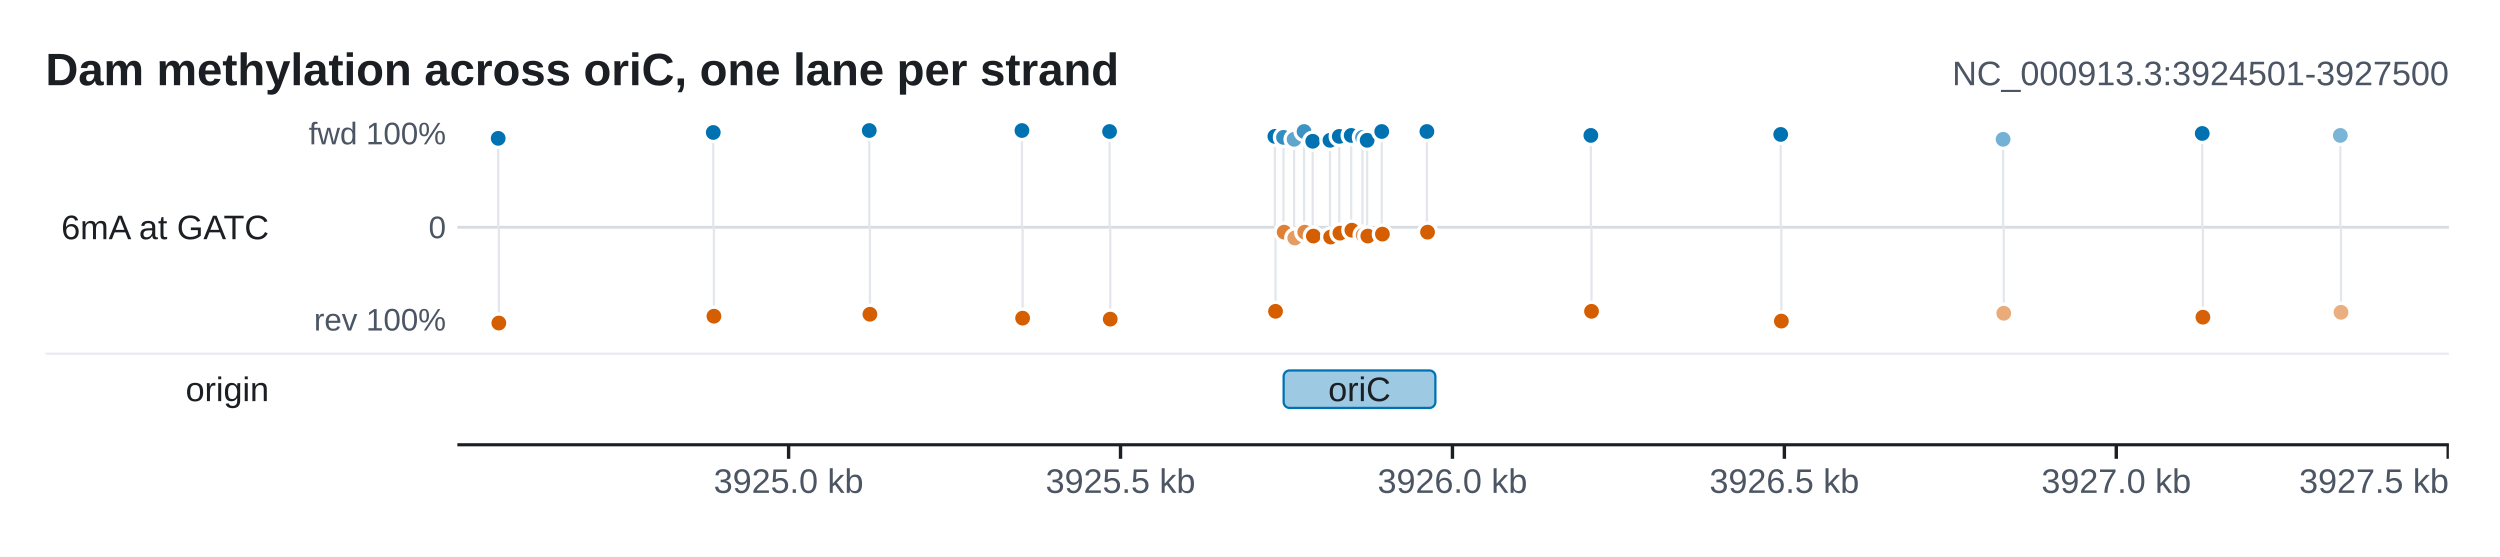
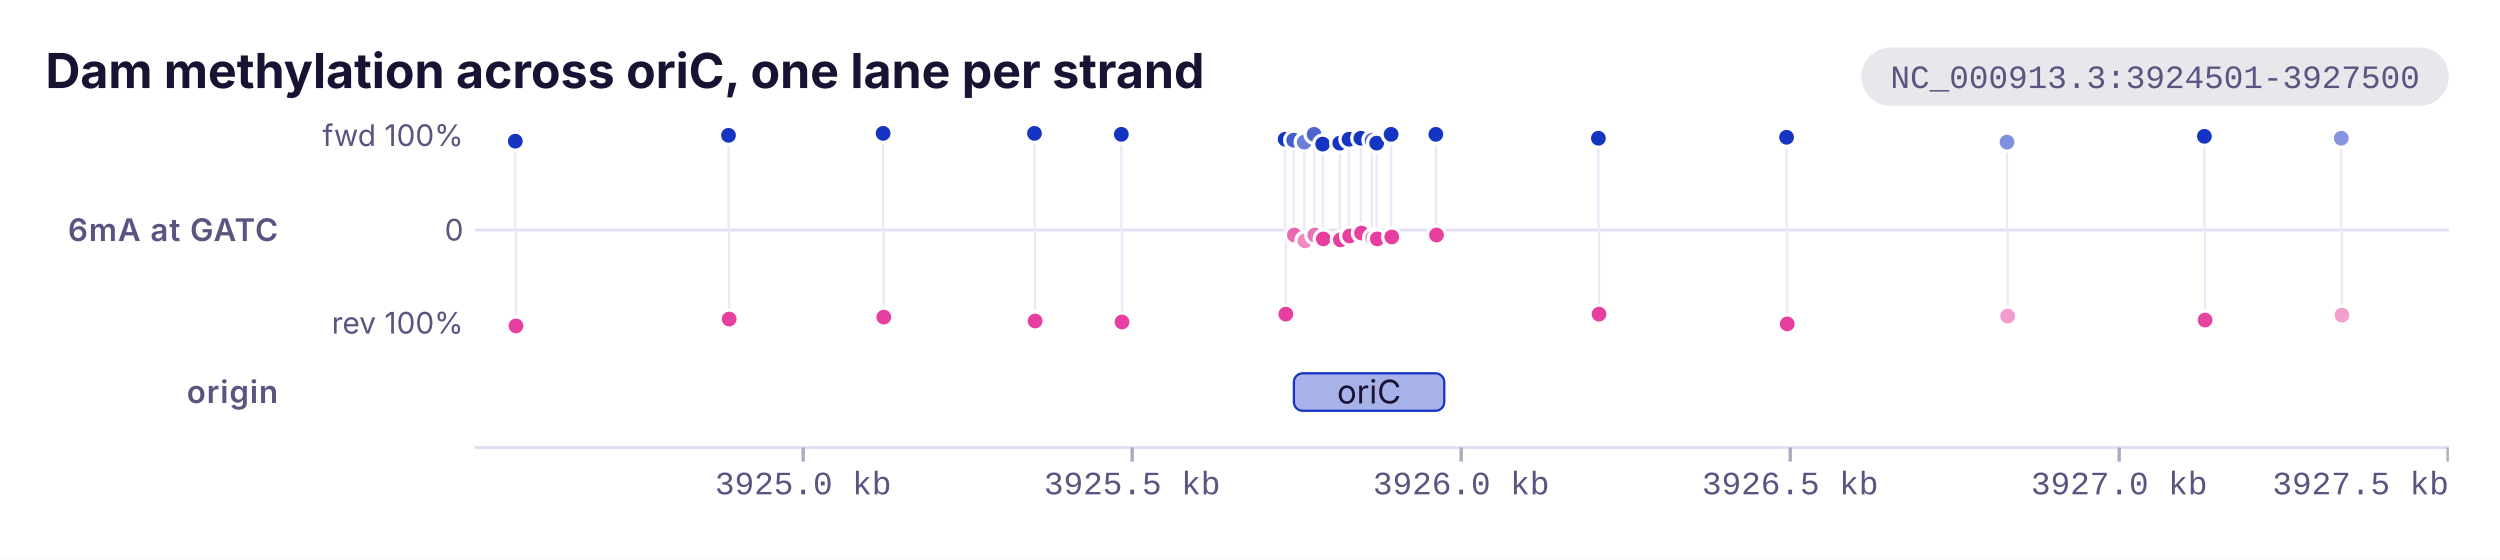
- <svg xmlns="http://www.w3.org/2000/svg" width="880" height="196" viewBox="0 0 880 196" font-family="Liberation Sans, Arial, Helvetica, sans-serif" role="img" aria-labelledby="karyon-title karyon-desc">
+ <svg xmlns="http://www.w3.org/2000/svg" width="880" height="197" viewBox="0 0 880 197" font-family="Inter, Liberation Sans, Arial, Helvetica, sans-serif" role="img" aria-labelledby="karyon-title karyon-desc">
  <defs>
    <clipPath id="karyon-clip-0">
-       <rect x="104.688" y="42" width="757.312" height="76" />
+       <rect x="107.891" y="43" width="754.109" height="76" />
    </clipPath>
    <clipPath id="karyon-clip-1">
-       <rect x="160.989" y="130" width="701.011" height="14" />
+       <rect x="167.142" y="131" width="694.859" height="14" />
    </clipPath>
    <clipPath id="karyon-clip-2">
-       <rect x="160.989" y="156" width="701.011" height="26" />
+       <rect x="167.142" y="157" width="694.859" height="26" />
    </clipPath>
  </defs>
-   <rect x="0" y="0" width="880" height="196" fill="#ffffff" />
-   <text x="16" y="30" fill="#1b1f23" font-size="16" text-anchor="start" font-weight="bold">Dam methylation across oriC, one lane per strand</text>
-   <text x="862" y="30" fill="#4b5563" font-size="12" text-anchor="end">NC_000913.3:3924501-3927500</text>
-   <text x="94.688" y="84.2" fill="#1b1f23" font-size="12" text-anchor="end">6mA at GATC</text>
+   <rect x="0" y="0" width="880" height="197" fill="#ffffff" />
+   <text x="16" y="31" fill="#1a1233" font-size="17" text-anchor="start" font-weight="bold">Dam methylation across oriC, one lane per strand</text>
+   <rect x="655.2" y="16.725" width="206.8" height="20.5" rx="10.25" fill="#e8e7eb" />
+   <text x="758.6" y="31" fill="#5b5480" font-size="11.5" text-anchor="middle" font-family="JetBrains Mono, Liberation Mono, Menlo, Consolas, monospace">NC_000913.3:3924501-3927500</text>
+   <text x="97.891" y="84.85" fill="#5b5480" font-size="11" text-anchor="end" font-weight="600" letter-spacing="0.03em">6mA at GATC</text>
  <g clip-path="url(#karyon-clip-0)">
-     <line x1="160.989" y1="80" x2="862" y2="80" stroke="#d7dce2" stroke-width="1" />
-     <g>
-       <line x1="175.36" y1="80" x2="175.36" y2="48.696" stroke="#e3e7eb" stroke-width="0.8" />
-       <circle cx="175.36" cy="48.696" r="3.77" fill="#ffffff" />
-       <circle cx="175.36" cy="48.696" r="2.6" fill="#0072b2" />
-     </g>
-     <g>
-       <line x1="175.593" y1="80" x2="175.593" y2="113.712" stroke="#e3e7eb" stroke-width="0.8" />
-       <circle cx="175.593" cy="113.712" r="3.77" fill="#ffffff" />
-       <circle cx="175.593" cy="113.712" r="2.6" fill="#d55e00" />
-     </g>
-     <g>
-       <line x1="251.069" y1="80" x2="251.069" y2="46.632" stroke="#e3e7eb" stroke-width="0.8" />
-       <circle cx="251.069" cy="46.632" r="3.77" fill="#ffffff" />
-       <circle cx="251.069" cy="46.632" r="2.6" fill="#0072b2" />
-     </g>
-     <g>
-       <line x1="251.303" y1="80" x2="251.303" y2="111.304" stroke="#e3e7eb" stroke-width="0.8" />
-       <circle cx="251.303" cy="111.304" r="3.77" fill="#ffffff" />
-       <circle cx="251.303" cy="111.304" r="2.6" fill="#d55e00" />
-     </g>
-     <g>
-       <line x1="305.981" y1="80" x2="305.981" y2="45.944" stroke="#e3e7eb" stroke-width="0.8" />
-       <circle cx="305.981" cy="45.944" r="3.77" fill="#ffffff" />
-       <circle cx="305.981" cy="45.944" r="2.6" fill="#0072b2" />
-     </g>
-     <g>
-       <line x1="306.215" y1="80" x2="306.215" y2="110.616" stroke="#e3e7eb" stroke-width="0.8" />
-       <circle cx="306.215" cy="110.616" r="3.77" fill="#ffffff" />
-       <circle cx="306.215" cy="110.616" r="2.6" fill="#d55e00" />
-     </g>
-     <g>
-       <line x1="359.726" y1="80" x2="359.726" y2="45.944" stroke="#e3e7eb" stroke-width="0.8" />
-       <circle cx="359.726" cy="45.944" r="3.77" fill="#ffffff" />
-       <circle cx="359.726" cy="45.944" r="2.6" fill="#0072b2" />
-     </g>
-     <g>
-       <line x1="359.959" y1="80" x2="359.959" y2="111.992" stroke="#e3e7eb" stroke-width="0.8" />
-       <circle cx="359.959" cy="111.992" r="3.77" fill="#ffffff" />
-       <circle cx="359.959" cy="111.992" r="2.6" fill="#d55e00" />
-     </g>
-     <g>
-       <line x1="390.57" y1="80" x2="390.57" y2="46.288" stroke="#e3e7eb" stroke-width="0.8" />
-       <circle cx="390.57" cy="46.288" r="3.77" fill="#ffffff" />
-       <circle cx="390.57" cy="46.288" r="2.6" fill="#0072b2" />
-     </g>
-     <g>
-       <line x1="390.804" y1="80" x2="390.804" y2="112.336" stroke="#e3e7eb" stroke-width="0.8" />
-       <circle cx="390.804" cy="112.336" r="3.77" fill="#ffffff" />
-       <circle cx="390.804" cy="112.336" r="2.6" fill="#d55e00" />
-     </g>
-     <g>
-       <line x1="448.754" y1="80" x2="448.754" y2="48.008" stroke="#e3e7eb" stroke-width="0.8" />
-       <circle cx="448.754" cy="48.008" r="3.77" fill="#ffffff" />
-       <circle cx="448.754" cy="48.008" r="2.6" fill="#0072b2" />
-     </g>
-     <g>
-       <line x1="448.988" y1="80" x2="448.988" y2="109.584" stroke="#e3e7eb" stroke-width="0.8" />
-       <circle cx="448.988" cy="109.584" r="3.77" fill="#ffffff" />
-       <circle cx="448.988" cy="109.584" r="2.6" fill="#d55e00" />
-     </g>
-     <g>
-       <line x1="451.792" y1="80" x2="451.792" y2="48.352" stroke="#e3e7eb" stroke-width="0.8" />
-       <circle cx="451.792" cy="48.352" r="3.77" fill="#ffffff" />
-       <circle cx="451.792" cy="48.352" r="2.6" fill="#328dc1" />
-     </g>
-     <g>
-       <line x1="452.025" y1="80" x2="452.025" y2="81.72" stroke="#e3e7eb" stroke-width="0.8" />
-       <circle cx="452.025" cy="81.72" r="3.77" fill="#ffffff" />
-       <circle cx="452.025" cy="81.72" r="2.6" fill="#de8137" />
-     </g>
-     <g>
-       <line x1="455.53" y1="80" x2="455.53" y2="49.04" stroke="#e3e7eb" stroke-width="0.8" />
-       <circle cx="455.53" cy="49.04" r="3.77" fill="#ffffff" />
-       <circle cx="455.53" cy="49.04" r="2.6" fill="#5ea6ce" />
-     </g>
-     <g>
-       <line x1="455.764" y1="80" x2="455.764" y2="83.784" stroke="#e3e7eb" stroke-width="0.8" />
-       <circle cx="455.764" cy="83.784" r="3.77" fill="#ffffff" />
-       <circle cx="455.764" cy="83.784" r="2.6" fill="#e59d63" />
-     </g>
-     <g>
-       <line x1="459.036" y1="80" x2="459.036" y2="46.288" stroke="#e3e7eb" stroke-width="0.8" />
-       <circle cx="459.036" cy="46.288" r="3.77" fill="#ffffff" />
-       <circle cx="459.036" cy="46.288" r="2.6" fill="#3d94c4" />
-     </g>
-     <g>
-       <line x1="459.269" y1="80" x2="459.269" y2="81.72" stroke="#e3e7eb" stroke-width="0.8" />
-       <circle cx="459.269" cy="81.72" r="3.77" fill="#ffffff" />
-       <circle cx="459.269" cy="81.72" r="2.6" fill="#e08842" />
-     </g>
-     <g>
-       <line x1="462.073" y1="80" x2="462.073" y2="49.728" stroke="#e3e7eb" stroke-width="0.8" />
-       <circle cx="462.073" cy="49.728" r="3.77" fill="#ffffff" />
-       <circle cx="462.073" cy="49.728" r="2.6" fill="#0072b2" />
-     </g>
-     <g>
-       <line x1="462.307" y1="80" x2="462.307" y2="83.096" stroke="#e3e7eb" stroke-width="0.8" />
-       <circle cx="462.307" cy="83.096" r="3.77" fill="#ffffff" />
-       <circle cx="462.307" cy="83.096" r="2.6" fill="#d55e00" />
-     </g>
-     <g>
-       <line x1="468.149" y1="80" x2="468.149" y2="49.384" stroke="#e3e7eb" stroke-width="0.8" />
-       <circle cx="468.149" cy="49.384" r="3.77" fill="#ffffff" />
-       <circle cx="468.149" cy="49.384" r="2.6" fill="#0072b2" />
-     </g>
-     <g>
-       <line x1="468.382" y1="80" x2="468.382" y2="83.44" stroke="#e3e7eb" stroke-width="0.8" />
-       <circle cx="468.382" cy="83.44" r="3.77" fill="#ffffff" />
-       <circle cx="468.382" cy="83.44" r="2.6" fill="#d55e00" />
-     </g>
-     <g>
-       <line x1="471.42" y1="80" x2="471.42" y2="48.008" stroke="#e3e7eb" stroke-width="0.8" />
-       <circle cx="471.42" cy="48.008" r="3.77" fill="#ffffff" />
-       <circle cx="471.42" cy="48.008" r="2.6" fill="#0072b2" />
-     </g>
-     <g>
-       <line x1="471.654" y1="80" x2="471.654" y2="82.064" stroke="#e3e7eb" stroke-width="0.8" />
-       <circle cx="471.654" cy="82.064" r="3.77" fill="#ffffff" />
-       <circle cx="471.654" cy="82.064" r="2.6" fill="#d55e00" />
-     </g>
-     <g>
-       <line x1="475.626" y1="80" x2="475.626" y2="47.664" stroke="#e3e7eb" stroke-width="0.8" />
-       <circle cx="475.626" cy="47.664" r="3.77" fill="#ffffff" />
-       <circle cx="475.626" cy="47.664" r="2.6" fill="#0072b2" />
-     </g>
-     <g>
-       <line x1="475.86" y1="80" x2="475.86" y2="81.032" stroke="#e3e7eb" stroke-width="0.8" />
-       <circle cx="475.86" cy="81.032" r="3.77" fill="#ffffff" />
-       <circle cx="475.86" cy="81.032" r="2.6" fill="#d55e00" />
-     </g>
-     <g>
-       <line x1="479.598" y1="80" x2="479.598" y2="48.352" stroke="#e3e7eb" stroke-width="0.8" />
-       <circle cx="479.598" cy="48.352" r="3.77" fill="#ffffff" />
-       <circle cx="479.598" cy="48.352" r="2.6" fill="#489ac8" />
-     </g>
-     <g>
-       <line x1="479.832" y1="80" x2="479.832" y2="82.752" stroke="#e3e7eb" stroke-width="0.8" />
-       <circle cx="479.832" cy="82.752" r="3.77" fill="#ffffff" />
-       <circle cx="479.832" cy="82.752" r="2.6" fill="#e28f4d" />
-     </g>
-     <g>
-       <line x1="481.234" y1="80" x2="481.234" y2="49.384" stroke="#e3e7eb" stroke-width="0.8" />
-       <circle cx="481.234" cy="49.384" r="3.77" fill="#ffffff" />
-       <circle cx="481.234" cy="49.384" r="2.6" fill="#0072b2" />
-     </g>
-     <g>
-       <line x1="481.468" y1="80" x2="481.468" y2="83.096" stroke="#e3e7eb" stroke-width="0.8" />
-       <circle cx="481.468" cy="83.096" r="3.77" fill="#ffffff" />
-       <circle cx="481.468" cy="83.096" r="2.6" fill="#d55e00" />
-     </g>
-     <g>
-       <line x1="486.375" y1="80" x2="486.375" y2="46.288" stroke="#e3e7eb" stroke-width="0.8" />
-       <circle cx="486.375" cy="46.288" r="3.77" fill="#ffffff" />
-       <circle cx="486.375" cy="46.288" r="2.6" fill="#0072b2" />
-     </g>
-     <g>
-       <line x1="486.609" y1="80" x2="486.609" y2="82.408" stroke="#e3e7eb" stroke-width="0.8" />
-       <circle cx="486.609" cy="82.408" r="3.77" fill="#ffffff" />
-       <circle cx="486.609" cy="82.408" r="2.6" fill="#d55e00" />
-     </g>
-     <g>
-       <line x1="502.265" y1="80" x2="502.265" y2="46.288" stroke="#e3e7eb" stroke-width="0.8" />
-       <circle cx="502.265" cy="46.288" r="3.77" fill="#ffffff" />
-       <circle cx="502.265" cy="46.288" r="2.6" fill="#0072b2" />
-     </g>
-     <g>
-       <line x1="502.498" y1="80" x2="502.498" y2="81.72" stroke="#e3e7eb" stroke-width="0.8" />
-       <circle cx="502.498" cy="81.72" r="3.77" fill="#ffffff" />
-       <circle cx="502.498" cy="81.72" r="2.6" fill="#d55e00" />
-     </g>
-     <g>
-       <line x1="559.981" y1="80" x2="559.981" y2="47.664" stroke="#e3e7eb" stroke-width="0.8" />
-       <circle cx="559.981" cy="47.664" r="3.77" fill="#ffffff" />
-       <circle cx="559.981" cy="47.664" r="2.6" fill="#0072b2" />
-     </g>
-     <g>
-       <line x1="560.215" y1="80" x2="560.215" y2="109.584" stroke="#e3e7eb" stroke-width="0.8" />
-       <circle cx="560.215" cy="109.584" r="3.77" fill="#ffffff" />
-       <circle cx="560.215" cy="109.584" r="2.6" fill="#d55e00" />
-     </g>
-     <g>
-       <line x1="626.811" y1="80" x2="626.811" y2="47.32" stroke="#e3e7eb" stroke-width="0.8" />
-       <circle cx="626.811" cy="47.32" r="3.77" fill="#ffffff" />
-       <circle cx="626.811" cy="47.32" r="2.6" fill="#0072b2" />
-     </g>
-     <g>
-       <line x1="627.044" y1="80" x2="627.044" y2="113.024" stroke="#e3e7eb" stroke-width="0.8" />
-       <circle cx="627.044" cy="113.024" r="3.77" fill="#ffffff" />
-       <circle cx="627.044" cy="113.024" r="2.6" fill="#d55e00" />
-     </g>
-     <g>
-       <line x1="705.09" y1="80" x2="705.09" y2="49.04" stroke="#e3e7eb" stroke-width="0.8" />
-       <circle cx="705.09" cy="49.04" r="3.77" fill="#ffffff" />
-       <circle cx="705.09" cy="49.04" r="2.6" fill="#74b2d5" />
-     </g>
-     <g>
-       <line x1="705.324" y1="80" x2="705.324" y2="110.272" stroke="#e3e7eb" stroke-width="0.8" />
-       <circle cx="705.324" cy="110.272" r="3.77" fill="#ffffff" />
-       <circle cx="705.324" cy="110.272" r="2.6" fill="#e9ab7a" />
-     </g>
-     <g>
-       <line x1="775.191" y1="80" x2="775.191" y2="46.976" stroke="#e3e7eb" stroke-width="0.8" />
-       <circle cx="775.191" cy="46.976" r="3.77" fill="#ffffff" />
-       <circle cx="775.191" cy="46.976" r="2.6" fill="#0072b2" />
-     </g>
-     <g>
-       <line x1="775.425" y1="80" x2="775.425" y2="111.648" stroke="#e3e7eb" stroke-width="0.8" />
-       <circle cx="775.425" cy="111.648" r="3.77" fill="#ffffff" />
-       <circle cx="775.425" cy="111.648" r="2.6" fill="#d66106" />
-     </g>
-     <g>
-       <line x1="823.795" y1="80" x2="823.795" y2="47.664" stroke="#e3e7eb" stroke-width="0.8" />
-       <circle cx="823.795" cy="47.664" r="3.77" fill="#ffffff" />
-       <circle cx="823.795" cy="47.664" r="2.6" fill="#7ab5d7" />
-     </g>
-     <g>
-       <line x1="824.029" y1="80" x2="824.029" y2="109.928" stroke="#e3e7eb" stroke-width="0.8" />
-       <circle cx="824.029" cy="109.928" r="3.77" fill="#ffffff" />
-       <circle cx="824.029" cy="109.928" r="2.6" fill="#eaae7f" />
-     </g>
-     <text x="156.989" y="50.8" fill="#4b5563" font-size="11" text-anchor="end">fwd 100%</text>
-     <text x="156.989" y="83.85" fill="#4b5563" font-size="11" text-anchor="end">0</text>
-     <text x="156.989" y="116.35" fill="#4b5563" font-size="11" text-anchor="end">rev 100%</text>
+     <line x1="167.142" y1="81" x2="862" y2="81" stroke="#e4def5" stroke-width="1" />
+     <g>
+       <line x1="181.386" y1="81" x2="181.386" y2="49.696" stroke="#ece8f8" stroke-width="0.8" />
+       <circle cx="181.386" cy="49.696" r="3.77" fill="#ffffff" />
+       <circle cx="181.386" cy="49.696" r="2.6" fill="#1634c2" />
+     </g>
+     <g>
+       <line x1="181.618" y1="81" x2="181.618" y2="114.712" stroke="#ece8f8" stroke-width="0.8" />
+       <circle cx="181.618" cy="114.712" r="3.77" fill="#ffffff" />
+       <circle cx="181.618" cy="114.712" r="2.6" fill="#e63f9f" />
+     </g>
+     <g>
+       <line x1="256.431" y1="81" x2="256.431" y2="47.632" stroke="#ece8f8" stroke-width="0.8" />
+       <circle cx="256.431" cy="47.632" r="3.77" fill="#ffffff" />
+       <circle cx="256.431" cy="47.632" r="2.6" fill="#1634c2" />
+     </g>
+     <g>
+       <line x1="256.662" y1="81" x2="256.662" y2="112.304" stroke="#ece8f8" stroke-width="0.8" />
+       <circle cx="256.662" cy="112.304" r="3.77" fill="#ffffff" />
+       <circle cx="256.662" cy="112.304" r="2.6" fill="#e63f9f" />
+     </g>
+     <g>
+       <line x1="310.861" y1="81" x2="310.861" y2="46.944" stroke="#ece8f8" stroke-width="0.8" />
+       <circle cx="310.861" cy="46.944" r="3.77" fill="#ffffff" />
+       <circle cx="310.861" cy="46.944" r="2.6" fill="#1634c2" />
+     </g>
+     <g>
+       <line x1="311.093" y1="81" x2="311.093" y2="111.616" stroke="#ece8f8" stroke-width="0.8" />
+       <circle cx="311.093" cy="111.616" r="3.77" fill="#ffffff" />
+       <circle cx="311.093" cy="111.616" r="2.6" fill="#e63f9f" />
+     </g>
+     <g>
+       <line x1="364.134" y1="81" x2="364.134" y2="46.944" stroke="#ece8f8" stroke-width="0.8" />
+       <circle cx="364.134" cy="46.944" r="3.77" fill="#ffffff" />
+       <circle cx="364.134" cy="46.944" r="2.6" fill="#1634c2" />
+     </g>
+     <g>
+       <line x1="364.366" y1="81" x2="364.366" y2="112.992" stroke="#ece8f8" stroke-width="0.8" />
+       <circle cx="364.366" cy="112.992" r="3.77" fill="#ffffff" />
+       <circle cx="364.366" cy="112.992" r="2.6" fill="#e63f9f" />
+     </g>
+     <g>
+       <line x1="394.708" y1="81" x2="394.708" y2="47.288" stroke="#ece8f8" stroke-width="0.8" />
+       <circle cx="394.708" cy="47.288" r="3.77" fill="#ffffff" />
+       <circle cx="394.708" cy="47.288" r="2.6" fill="#1634c2" />
+     </g>
+     <g>
+       <line x1="394.939" y1="81" x2="394.939" y2="113.336" stroke="#ece8f8" stroke-width="0.8" />
+       <circle cx="394.939" cy="113.336" r="3.77" fill="#ffffff" />
+       <circle cx="394.939" cy="113.336" r="2.6" fill="#e63f9f" />
+     </g>
+     <g>
+       <line x1="452.381" y1="81" x2="452.381" y2="49.008" stroke="#ece8f8" stroke-width="0.8" />
+       <circle cx="452.381" cy="49.008" r="3.77" fill="#ffffff" />
+       <circle cx="452.381" cy="49.008" r="2.6" fill="#1634c2" />
+     </g>
+     <g>
+       <line x1="452.613" y1="81" x2="452.613" y2="110.584" stroke="#ece8f8" stroke-width="0.8" />
+       <circle cx="452.613" cy="110.584" r="3.77" fill="#ffffff" />
+       <circle cx="452.613" cy="110.584" r="2.6" fill="#e63f9f" />
+     </g>
+     <g>
+       <line x1="455.392" y1="81" x2="455.392" y2="49.352" stroke="#ece8f8" stroke-width="0.8" />
+       <circle cx="455.392" cy="49.352" r="3.77" fill="#ffffff" />
+       <circle cx="455.392" cy="49.352" r="2.6" fill="#435cce" />
+     </g>
+     <g>
+       <line x1="455.624" y1="81" x2="455.624" y2="82.72" stroke="#ece8f8" stroke-width="0.8" />
+       <circle cx="455.624" cy="82.72" r="3.77" fill="#ffffff" />
+       <circle cx="455.624" cy="82.72" r="2.6" fill="#eb69b4" />
+     </g>
+     <g>
+       <line x1="459.098" y1="81" x2="459.098" y2="50.04" stroke="#ece8f8" stroke-width="0.8" />
+       <circle cx="459.098" cy="50.04" r="3.77" fill="#ffffff" />
+       <circle cx="459.098" cy="50.04" r="2.6" fill="#6c7fd8" />
+     </g>
+     <g>
+       <line x1="459.329" y1="81" x2="459.329" y2="84.784" stroke="#ece8f8" stroke-width="0.8" />
+       <circle cx="459.329" cy="84.784" r="3.77" fill="#ffffff" />
+       <circle cx="459.329" cy="84.784" r="2.6" fill="#f08ac4" />
+     </g>
+     <g>
+       <line x1="462.572" y1="81" x2="462.572" y2="47.288" stroke="#ece8f8" stroke-width="0.8" />
+       <circle cx="462.572" cy="47.288" r="3.77" fill="#ffffff" />
+       <circle cx="462.572" cy="47.288" r="2.6" fill="#4e64d1" />
+     </g>
+     <g>
+       <line x1="462.804" y1="81" x2="462.804" y2="82.72" stroke="#ece8f8" stroke-width="0.8" />
+       <circle cx="462.804" cy="82.72" r="3.77" fill="#ffffff" />
+       <circle cx="462.804" cy="82.72" r="2.6" fill="#ed71b8" />
+     </g>
+     <g>
+       <line x1="465.583" y1="81" x2="465.583" y2="50.728" stroke="#ece8f8" stroke-width="0.8" />
+       <circle cx="465.583" cy="50.728" r="3.77" fill="#ffffff" />
+       <circle cx="465.583" cy="50.728" r="2.6" fill="#1634c2" />
+     </g>
+     <g>
+       <line x1="465.815" y1="81" x2="465.815" y2="84.096" stroke="#ece8f8" stroke-width="0.8" />
+       <circle cx="465.815" cy="84.096" r="3.77" fill="#ffffff" />
+       <circle cx="465.815" cy="84.096" r="2.6" fill="#e63f9f" />
+     </g>
+     <g>
+       <line x1="471.605" y1="81" x2="471.605" y2="50.384" stroke="#ece8f8" stroke-width="0.8" />
+       <circle cx="471.605" cy="50.384" r="3.77" fill="#ffffff" />
+       <circle cx="471.605" cy="50.384" r="2.6" fill="#1634c2" />
+     </g>
+     <g>
+       <line x1="471.837" y1="81" x2="471.837" y2="84.44" stroke="#ece8f8" stroke-width="0.8" />
+       <circle cx="471.837" cy="84.44" r="3.77" fill="#ffffff" />
+       <circle cx="471.837" cy="84.44" r="2.6" fill="#e63f9f" />
+     </g>
+     <g>
+       <line x1="474.848" y1="81" x2="474.848" y2="49.008" stroke="#ece8f8" stroke-width="0.8" />
+       <circle cx="474.848" cy="49.008" r="3.77" fill="#ffffff" />
+       <circle cx="474.848" cy="49.008" r="2.6" fill="#1634c2" />
+     </g>
+     <g>
+       <line x1="475.08" y1="81" x2="475.08" y2="83.064" stroke="#ece8f8" stroke-width="0.8" />
+       <circle cx="475.08" cy="83.064" r="3.77" fill="#ffffff" />
+       <circle cx="475.08" cy="83.064" r="2.6" fill="#e63f9f" />
+     </g>
+     <g>
+       <line x1="479.017" y1="81" x2="479.017" y2="48.664" stroke="#ece8f8" stroke-width="0.8" />
+       <circle cx="479.017" cy="48.664" r="3.77" fill="#ffffff" />
+       <circle cx="479.017" cy="48.664" r="2.6" fill="#1634c2" />
+     </g>
+     <g>
+       <line x1="479.249" y1="81" x2="479.249" y2="82.032" stroke="#ece8f8" stroke-width="0.8" />
+       <circle cx="479.249" cy="82.032" r="3.77" fill="#ffffff" />
+       <circle cx="479.249" cy="82.032" r="2.6" fill="#e63f9f" />
+     </g>
+     <g>
+       <line x1="482.955" y1="81" x2="482.955" y2="49.352" stroke="#ece8f8" stroke-width="0.8" />
+       <circle cx="482.955" cy="49.352" r="3.77" fill="#ffffff" />
+       <circle cx="482.955" cy="49.352" r="2.6" fill="#586dd3" />
+     </g>
+     <g>
+       <line x1="483.186" y1="81" x2="483.186" y2="83.752" stroke="#ece8f8" stroke-width="0.8" />
+       <circle cx="483.186" cy="83.752" r="3.77" fill="#ffffff" />
+       <circle cx="483.186" cy="83.752" r="2.6" fill="#ee79bc" />
+     </g>
+     <g>
+       <line x1="484.576" y1="81" x2="484.576" y2="50.384" stroke="#ece8f8" stroke-width="0.8" />
+       <circle cx="484.576" cy="50.384" r="3.77" fill="#ffffff" />
+       <circle cx="484.576" cy="50.384" r="2.6" fill="#1634c2" />
+     </g>
+     <g>
+       <line x1="484.808" y1="81" x2="484.808" y2="84.096" stroke="#ece8f8" stroke-width="0.8" />
+       <circle cx="484.808" cy="84.096" r="3.77" fill="#ffffff" />
+       <circle cx="484.808" cy="84.096" r="2.6" fill="#e63f9f" />
+     </g>
+     <g>
+       <line x1="489.672" y1="81" x2="489.672" y2="47.288" stroke="#ece8f8" stroke-width="0.8" />
+       <circle cx="489.672" cy="47.288" r="3.77" fill="#ffffff" />
+       <circle cx="489.672" cy="47.288" r="2.6" fill="#1634c2" />
+     </g>
+     <g>
+       <line x1="489.903" y1="81" x2="489.903" y2="83.408" stroke="#ece8f8" stroke-width="0.8" />
+       <circle cx="489.903" cy="83.408" r="3.77" fill="#ffffff" />
+       <circle cx="489.903" cy="83.408" r="2.6" fill="#e63f9f" />
+     </g>
+     <g>
+       <line x1="505.422" y1="81" x2="505.422" y2="47.288" stroke="#ece8f8" stroke-width="0.8" />
+       <circle cx="505.422" cy="47.288" r="3.77" fill="#ffffff" />
+       <circle cx="505.422" cy="47.288" r="2.6" fill="#1634c2" />
+     </g>
+     <g>
+       <line x1="505.653" y1="81" x2="505.653" y2="82.72" stroke="#ece8f8" stroke-width="0.8" />
+       <circle cx="505.653" cy="82.72" r="3.77" fill="#ffffff" />
+       <circle cx="505.653" cy="82.72" r="2.6" fill="#e63f9f" />
+     </g>
+     <g>
+       <line x1="562.632" y1="81" x2="562.632" y2="48.664" stroke="#ece8f8" stroke-width="0.8" />
+       <circle cx="562.632" cy="48.664" r="3.77" fill="#ffffff" />
+       <circle cx="562.632" cy="48.664" r="2.6" fill="#1634c2" />
+     </g>
+     <g>
+       <line x1="562.863" y1="81" x2="562.863" y2="110.584" stroke="#ece8f8" stroke-width="0.8" />
+       <circle cx="562.863" cy="110.584" r="3.77" fill="#ffffff" />
+       <circle cx="562.863" cy="110.584" r="2.6" fill="#e63f9f" />
+     </g>
+     <g>
+       <line x1="628.875" y1="81" x2="628.875" y2="48.32" stroke="#ece8f8" stroke-width="0.8" />
+       <circle cx="628.875" cy="48.32" r="3.77" fill="#ffffff" />
+       <circle cx="628.875" cy="48.32" r="2.6" fill="#1634c2" />
+     </g>
+     <g>
+       <line x1="629.107" y1="81" x2="629.107" y2="114.024" stroke="#ece8f8" stroke-width="0.8" />
+       <circle cx="629.107" cy="114.024" r="3.77" fill="#ffffff" />
+       <circle cx="629.107" cy="114.024" r="2.6" fill="#e63f9f" />
+     </g>
+     <g>
+       <line x1="706.468" y1="81" x2="706.468" y2="50.04" stroke="#ece8f8" stroke-width="0.8" />
+       <circle cx="706.468" cy="50.04" r="3.77" fill="#ffffff" />
+       <circle cx="706.468" cy="50.04" r="2.6" fill="#8090de" />
+     </g>
+     <g>
+       <line x1="706.699" y1="81" x2="706.699" y2="111.272" stroke="#ece8f8" stroke-width="0.8" />
+       <circle cx="706.699" cy="111.272" r="3.77" fill="#ffffff" />
+       <circle cx="706.699" cy="111.272" r="2.6" fill="#f29bcd" />
+     </g>
+     <g>
+       <line x1="775.953" y1="81" x2="775.953" y2="47.976" stroke="#ece8f8" stroke-width="0.8" />
+       <circle cx="775.953" cy="47.976" r="3.77" fill="#ffffff" />
+       <circle cx="775.953" cy="47.976" r="2.6" fill="#1634c2" />
+     </g>
+     <g>
+       <line x1="776.185" y1="81" x2="776.185" y2="112.648" stroke="#ece8f8" stroke-width="0.8" />
+       <circle cx="776.185" cy="112.648" r="3.77" fill="#ffffff" />
+       <circle cx="776.185" cy="112.648" r="2.6" fill="#e743a1" />
+     </g>
+     <g>
+       <line x1="824.13" y1="81" x2="824.13" y2="48.664" stroke="#ece8f8" stroke-width="0.8" />
+       <circle cx="824.13" cy="48.664" r="3.77" fill="#ffffff" />
+       <circle cx="824.13" cy="48.664" r="2.6" fill="#8595df" />
+     </g>
+     <g>
+       <line x1="824.362" y1="81" x2="824.362" y2="110.928" stroke="#ece8f8" stroke-width="0.8" />
+       <circle cx="824.362" cy="110.928" r="3.77" fill="#ffffff" />
+       <circle cx="824.362" cy="110.928" r="2.6" fill="#f29fcf" />
+     </g>
+     <text x="163.142" y="51.4" fill="#5b5480" font-size="10.5" text-anchor="end">fwd 100%</text>
+     <text x="163.142" y="84.675" fill="#5b5480" font-size="10.5" text-anchor="end">0</text>
+     <text x="163.142" y="117.425" fill="#5b5480" font-size="10.5" text-anchor="end">rev 100%</text>
  </g>
-   <line x1="16" y1="124.5" x2="862" y2="124.5" stroke="#e9ecef" stroke-width="0.8" />
-   <text x="94.688" y="141.2" fill="#1b1f23" font-size="12" text-anchor="end">origin</text>
+   <text x="97.891" y="141.85" fill="#5b5480" font-size="11" text-anchor="end" font-weight="600" letter-spacing="0.03em">origin</text>
  <g clip-path="url(#karyon-clip-1)">
    <g>
-       <rect x="451.841" y="130.4" width="53.412" height="13.2" rx="2.1" fill="#9ec9e2" stroke="#0072b2" stroke-width="0.8" />
-       <text x="478.547" y="141.2" fill="#1b1f23" font-size="12" text-anchor="middle">oriC</text>
+       <rect x="455.445" y="131.4" width="52.936" height="13.2" rx="3.1" fill="#a6b2e8" stroke="#1634c2" stroke-width="0.8" />
+       <text x="481.912" y="142.025" fill="#1a1233" font-size="11.5" text-anchor="middle">oriC</text>
    </g>
  </g>
  <g clip-path="url(#karyon-clip-2)">
-     <line x1="160.989" y1="156.5" x2="862" y2="156.5" stroke="#1b1f23" stroke-width="1.2" />
-     <line x1="277.59" y1="156.5" x2="277.59" y2="161.5" stroke="#1b1f23" stroke-width="1.2" />
-     <text x="277.59" y="173.5" fill="#4b5563" font-size="12" text-anchor="middle">3925.0 kb</text>
-     <line x1="394.426" y1="156.5" x2="394.426" y2="161.5" stroke="#1b1f23" stroke-width="1.2" />
-     <text x="394.426" y="173.5" fill="#4b5563" font-size="12" text-anchor="middle">3925.5 kb</text>
-     <line x1="511.261" y1="156.5" x2="511.261" y2="161.5" stroke="#1b1f23" stroke-width="1.2" />
-     <text x="511.261" y="173.5" fill="#4b5563" font-size="12" text-anchor="middle">3926.0 kb</text>
-     <line x1="628.096" y1="156.5" x2="628.096" y2="161.5" stroke="#1b1f23" stroke-width="1.2" />
-     <text x="628.096" y="173.5" fill="#4b5563" font-size="12" text-anchor="middle">3926.5 kb</text>
-     <line x1="744.931" y1="156.5" x2="744.931" y2="161.5" stroke="#1b1f23" stroke-width="1.2" />
-     <text x="744.931" y="173.5" fill="#4b5563" font-size="12" text-anchor="middle">3927.0 kb</text>
-     <line x1="861.766" y1="156.5" x2="861.766" y2="161.5" stroke="#1b1f23" stroke-width="1.2" />
-     <text x="862" y="173.5" fill="#4b5563" font-size="12" text-anchor="end">3927.5 kb</text>
+     <line x1="167.142" y1="157.5" x2="862" y2="157.5" stroke="#e4def5" stroke-width="1.2" />
+     <line x1="282.72" y1="157.5" x2="282.72" y2="162.5" stroke="#adaac0" stroke-width="1.2" />
+     <text x="282.72" y="174" fill="#5b5480" font-size="11.5" text-anchor="middle" font-family="JetBrains Mono, Liberation Mono, Menlo, Consolas, monospace">3925.0 kb</text>
+     <line x1="398.529" y1="157.5" x2="398.529" y2="162.5" stroke="#adaac0" stroke-width="1.2" />
+     <text x="398.529" y="174" fill="#5b5480" font-size="11.5" text-anchor="middle" font-family="JetBrains Mono, Liberation Mono, Menlo, Consolas, monospace">3925.5 kb</text>
+     <line x1="514.339" y1="157.5" x2="514.339" y2="162.5" stroke="#adaac0" stroke-width="1.2" />
+     <text x="514.339" y="174" fill="#5b5480" font-size="11.5" text-anchor="middle" font-family="JetBrains Mono, Liberation Mono, Menlo, Consolas, monospace">3926.0 kb</text>
+     <line x1="630.149" y1="157.5" x2="630.149" y2="162.5" stroke="#adaac0" stroke-width="1.2" />
+     <text x="630.149" y="174" fill="#5b5480" font-size="11.5" text-anchor="middle" font-family="JetBrains Mono, Liberation Mono, Menlo, Consolas, monospace">3926.5 kb</text>
+     <line x1="745.959" y1="157.5" x2="745.959" y2="162.5" stroke="#adaac0" stroke-width="1.2" />
+     <text x="745.959" y="174" fill="#5b5480" font-size="11.5" text-anchor="middle" font-family="JetBrains Mono, Liberation Mono, Menlo, Consolas, monospace">3927.0 kb</text>
+     <line x1="861.768" y1="157.5" x2="861.768" y2="162.5" stroke="#adaac0" stroke-width="1.2" />
+     <text x="862" y="174" fill="#5b5480" font-size="11.5" text-anchor="end" font-family="JetBrains Mono, Liberation Mono, Menlo, Consolas, monospace">3927.5 kb</text>
  </g>
</svg>
